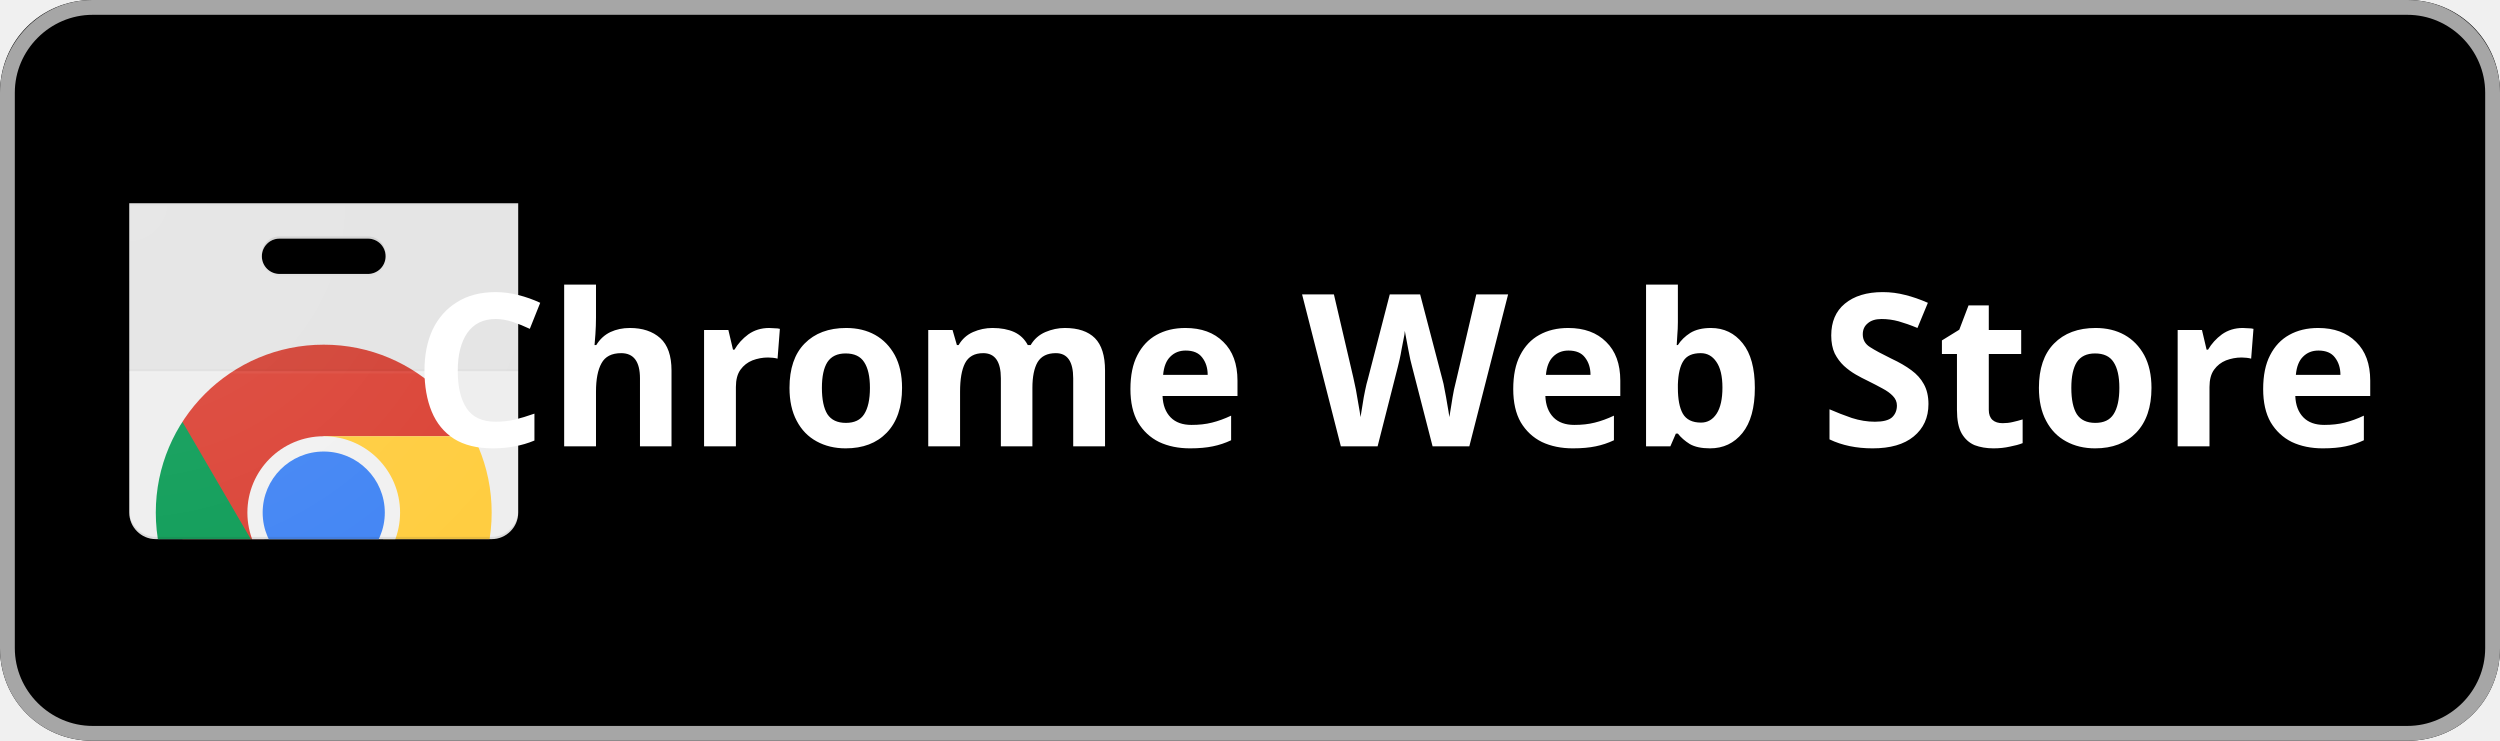
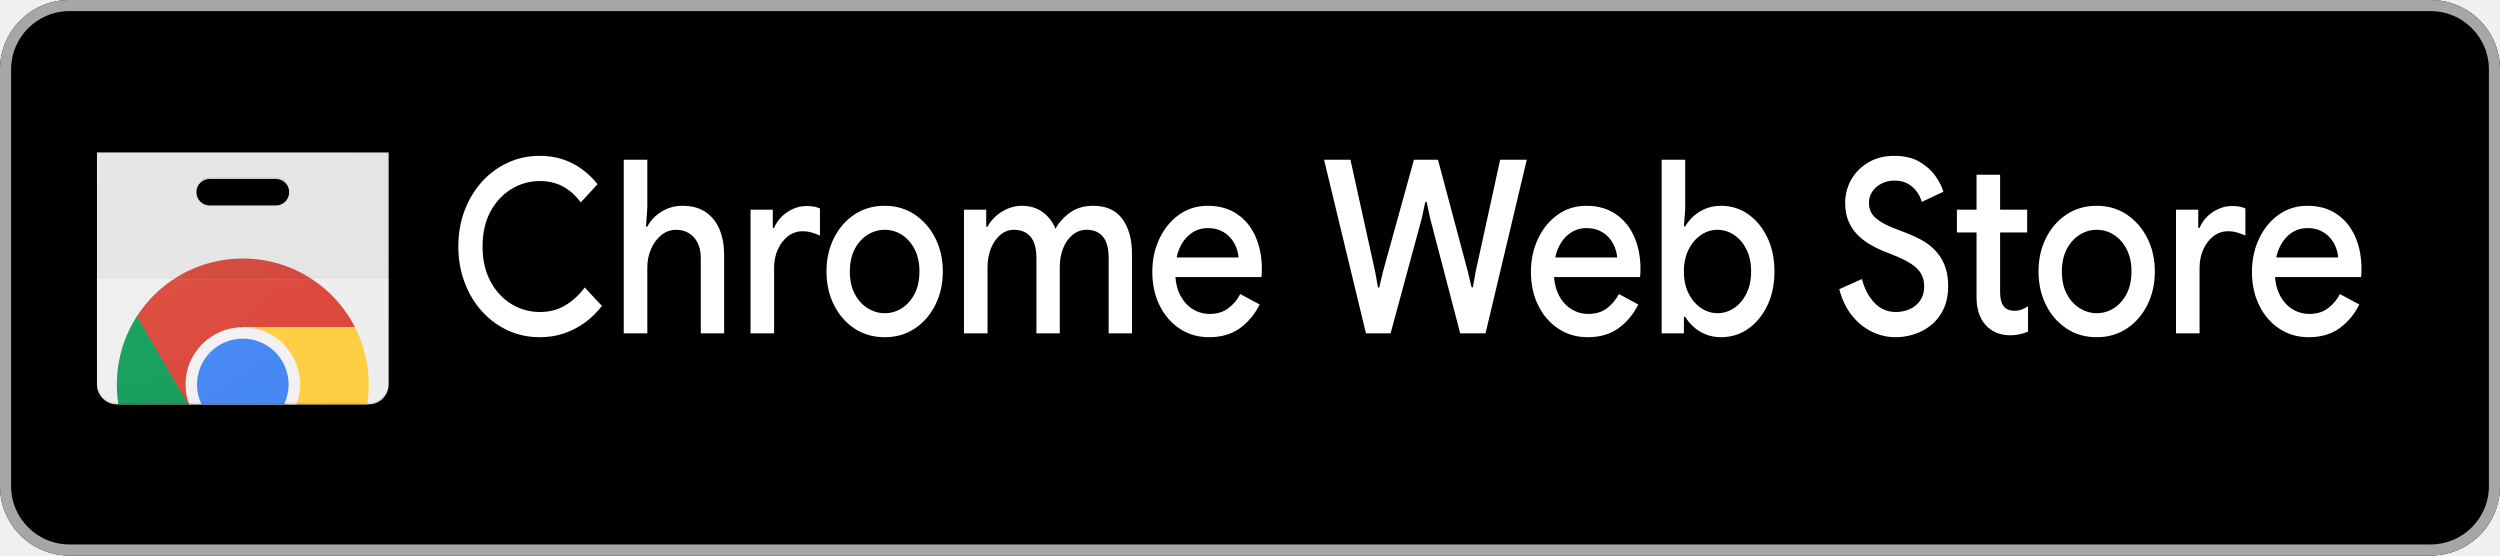
- <svg xmlns="http://www.w3.org/2000/svg" xmlns:xlink="http://www.w3.org/1999/xlink" version="1.1" id="artwork" x="0px" y="0px" viewBox="-238 377 135 40" style="enable-background:new -238 377 135 40;" xml:space="preserve">
+ <svg xmlns="http://www.w3.org/2000/svg" xmlns:xlink="http://www.w3.org/1999/xlink" version="1.1" id="artwork" x="0px" y="0px" viewBox="-238 377 180 40" style="enable-background:new -238 377 180 40;" xml:space="preserve">
  <defs id="defs2318">
    <path d="M8 20v140c0 6.6 5.4 12 12 12h152c6.6 0 12-5.4 12-12V20H8zm108 32H76c-4.42 0-8-3.58-8-8s3.58-8 8-8h40c4.42 0 8 3.58 8 8s-3.58 8-8 8z" id="a" />
    <circle cx="96" cy="160" id="c" r="76" />
    <clipPath id="b">
      <use overflow="visible" xlink:href="#a" id="use2614" />
    </clipPath>
    <clipPath id="clipPath2728">
      <use overflow="visible" xlink:href="#a" id="use2726" />
    </clipPath>
    <clipPath id="clipPath2732">
      <use overflow="visible" xlink:href="#a" id="use2730" />
    </clipPath>
    <clipPath id="d">
      <use overflow="visible" xlink:href="#c-3" id="use2624" />
    </clipPath>
    <clipPath id="clipPath2738">
      <use overflow="visible" xlink:href="#c-3" id="use2736" />
    </clipPath>
    <clipPath id="clipPath2742">
      <use overflow="visible" xlink:href="#c-3" id="use2740" />
    </clipPath>
    <clipPath id="clipPath2746">
      <use overflow="visible" xlink:href="#c-3" id="use2744" />
    </clipPath>
    <clipPath id="clipPath2750">
      <use overflow="visible" xlink:href="#a" id="use2748" />
    </clipPath>
    <radialGradient cx="7.502" cy="19.344" gradientUnits="userSpaceOnUse" id="e" r="227.596" gradientTransform="translate(10.24,-21.57714)">
      <stop offset="0" stop-color="#fff" stop-opacity=".1" id="stop2651" />
      <stop offset="1" stop-color="#fff" stop-opacity="0" id="stop2653" />
    </radialGradient>
    <circle cx="96" cy="160" id="c-3" r="76" />
  </defs>
  <style type="text/css" id="style1165">
	.st0{fill:#A6A6A6;}
	.st1{fill:none;}
	.st2{fill:#FFFFFF;stroke:#000000;stroke-miterlimit:10;}
	.st3{fill:#E53029;}
	.st4{fill:#FDD900;}
	.st5{fill:#66B44B;}
	.st6{fill:#61AB48;}
	.st7{fill:#FFFFFF;}
	.st8{fill:url(#SVGID_1_);}
	.st9{fill:#F0CE00;}
	.st10{fill:#D92F27;}
	.st11{fill:url(#SVGID_2_);}
	.st12{fill:url(#SVGID_3_);}
	.st13{fill:#F3F3F3;}
	.st14{fill:#E2E2E2;}
	.st15{fill:url(#SVGID_4_);fill-opacity:0.2;}
	.st16{fill-opacity:5.000000e-002;}
	.st17{fill:#CD151E;}
	.st18{fill:#FA5153;}
	.st19{fill:#ACACAC;}
	.st20{fill:#EEEEEE;}
	.st21{fill:url(#SVGID_5_);}
	.st22{fill:url(#_Path__2_);}
	.st23{fill:url(#SVGID_6_);}
	.st24{fill:url(#SVGID_7_);}
	.st25{fill:url(#SVGID_8_);}
	.st26{fill:url(#SVGID_9_);}
	.st27{fill:url(#SVGID_10_);}
	.st28{fill:url(#SVGID_11_);}
	.st29{fill:url(#SVGID_12_);}
	.st30{fill:url(#SVGID_13_);}
	.st31{fill:url(#SVGID_14_);}
	.st32{fill:url(#SVGID_15_);}
	.st33{fill:url(#SVGID_16_);}
	.st34{fill:url(#SVGID_17_);}
	.st35{fill:url(#SVGID_18_);}
	.st36{fill:url(#SVGID_19_);}
	.st37{fill:url(#SVGID_20_);}
	.st38{fill:url(#SVGID_21_);fill-opacity:0.2;}
	.st39{fill:url(#SVGID_22_);}
	.st40{fill:url(#_Path__3_);}
	.st41{fill:url(#SVGID_23_);}
	.st42{fill:url(#SVGID_24_);}
	.st43{fill:url(#SVGID_25_);}
	.st44{fill:url(#SVGID_26_);}
	.st45{fill:url(#SVGID_27_);}
	.st46{fill:url(#SVGID_28_);}
	.st47{fill:url(#SVGID_29_);}
	.st48{fill:url(#SVGID_30_);}
	.st49{fill:url(#SVGID_31_);}
	.st50{fill:url(#SVGID_32_);}
	.st51{fill:url(#SVGID_33_);}
	.st52{fill:url(#SVGID_34_);}
	.st53{enable-background:new    ;}
</style>
-   <g id="g8">
-     <path id="path6" d="M-108,417h-125c-2.8,0-5-2.2-5-5v-30c0-2.8,2.2-5,5-5h125c2.8,0,5,2.2,5,5v30   C-103,414.8-105.2,417-108,417z" />
-   </g>
-   <g id="g14">
-     <g id="g12">
-       <path id="path10" class="st0" d="M-108,377.8c2.3,0,4.2,1.9,4.2,4.2v30c0,2.3-1.9,4.2-4.2,4.2    h-125c-2.3,0-4.2-1.9-4.2-4.2v-30c0-2.3,1.9-4.2,4.2-4.2H-108 M-108,377h-125c-2.8,0-5,2.3-5,5v30c0,2.8,2.2,5,5,5h125    c2.8,0,5-2.2,5-5v-30C-103,379.3-105.2,377-108,377z" />
-     </g>
-   </g>
+   <rect x="-238" y="377" width="180" height="40" rx="5" fill="#000" />
+   <rect x="-237.6" y="377.4" width="179.2" height="39.2" rx="4.6" fill="none" stroke="#a6a6a6" stroke-width="0.8" />
  <g id="g30">
</g>
  <path class="st2" d="M-231.7,391.2" id="path1178" />
  <path class="st2" d="M-230.9,403.5" id="path1180" />
  <linearGradient id="SVGID_1_" gradientUnits="userSpaceOnUse" x1="-213.3" y1="407.291" x2="-213.3" y2="403.36" gradientTransform="matrix(1 0 0 -1 0 796)">
    <stop offset="0" style="stop-color:#96C1E9" id="stop1192" />
    <stop offset="1" style="stop-color:#116CB3" id="stop1194" />
  </linearGradient>
  <linearGradient id="SVGID_18_" gradientUnits="userSpaceOnUse" x1="-189.3" y1="447.394" x2="-189.3" y2="442.745" gradientTransform="matrix(1 0 0 -1 0 796)">
    <stop offset="0" style="stop-color:#96C1E9" id="stop1729" />
    <stop offset="1" style="stop-color:#116CB3" id="stop1731" />
  </linearGradient>
  <g id="g2716" transform="matrix(0.1193248,0,0,0.1193248,-233.1955,388.1634)">
    <path d="m 10.24,-21.577 h 192 V 170.423 h -192 z" fill="none" id="path2609" />
    <path clip-path="url(#b)" d="M 8,20 H 184 V 172 H 8 Z" fill="#eeeeee" id="path2617" transform="translate(10.24,-21.57714)" />
    <path clip-path="url(#b)" d="M 116,36 H 76 c -4.42,0 -8,3.58 -8,8 0,4.42 3.58,8 8,8 h 40 c 4.42,0 8,-3.58 8,-8 0,-4.42 -3.58,-8 -8,-8 z" fill="#ffffff" id="path2619" transform="translate(10.24,-21.57714)" />
    <g clip-path="url(#b)" id="g2639" transform="translate(10.24,-21.57714)">
      <defs id="defs2622">
        <circle cx="96" cy="160" id="circle2891" r="76" />
      </defs>
      <clipPath id="clipPath2764">
        <use overflow="visible" xlink:href="#c-3" id="use2762" />
      </clipPath>
      <path clip-path="url(#d)" d="m 32.07,84 v 93.27 H 66.08 L 96,125.45 h 76 V 84 Z m 0,0 v 93.27 H 66.08 L 96,125.45 h 76 V 84 Z" fill="#db4437" id="path2627" />
      <path clip-path="url(#d)" d="m 20,236 h 72.34 l 33.58,-33.58 V 177.28 L 66.08,177.27 20,98.24 Z m 0,0 h 72.34 l 33.58,-33.58 V 177.28 L 66.08,177.27 20,98.24 Z" fill="#0f9d58" id="path2629" />
      <path clip-path="url(#d)" d="M 96,125.45 125.92,177.27 92.35,236 H 172 V 125.45 Z m 0,0 29.92,51.82 L 92.35,236 H 172 V 125.45 Z" fill="#ffcd40" id="path2631" />
      <g clip-path="url(#d)" id="g2637">
        <circle cx="96" cy="160" fill="#f1f1f1" r="34.55" id="circle2633" />
        <circle cx="96" cy="160" fill="#4285f4" r="27.64" id="circle2635" />
      </g>
    </g>
    <path clip-path="url(#b)" d="M 8,20 H 184 V 96 H 8 Z" fill="#212121" fill-opacity="0.05" id="path2641" transform="translate(10.24,-21.57714)" />
    <path d="m 18.24,73.423 h 176 v 1 h -176 z" fill="#212121" fill-opacity="0.02" id="path2643" />
    <path d="m 18.24,74.423 h 176 v 1 h -176 z" fill="#ffffff" fill-opacity="0.05" id="path2645" />
    <path d="m 126.24,30.423 h -40 c -4.25,0 -7.72,-3.32 -7.97,-7.5 -0.02,0.17 -0.03,0.33 -0.03,0.5 0,4.42 3.58,8 8,8 h 40 c 4.42,0 8,-3.58 8,-8 0,-0.17 -0.01,-0.33 -0.03,-0.5 -0.25,4.18 -3.72,7.5 -7.97,7.5 z m -108,-32 v 1 h 176 v -1 z" fill="#212121" fill-opacity="0.02" id="path2647" />
    <path d="m 86.24,14.423 h 40 c 4.25,0 7.72,3.32 7.97,7.5 0.01,-0.17 0.03,-0.33 0.03,-0.5 0,-4.42 -3.58,-8 -8,-8 h -40 c -4.42,0 -8,3.58 -8,8 0,0.17 0.01,0.33 0.03,0.5 0.25,-4.18 3.72,-7.5 7.97,-7.5 z m 96,135 h -152 c -6.6,0 -12,-5.4 -12,-12 v 1 c 0,6.6 5.4,12 12,12 h 152 c 6.6,0 12,-5.4 12,-12 v -1 c 0,6.6 -5.4,12 -12,12 z" fill="#231f20" fill-opacity="0.1" id="path2649" />
    <path d="M 18.24,-1.577 V 138.423 c 0,6.6 5.4,12 12,12 h 152 c 6.6,0 12,-5.4 12,-12 V -1.577 Z m 108,32 h -40 c -4.42,0 -8,-3.58 -8,-8 0,-4.42 3.58,-8 8,-8 h 40 c 4.42,0 8,3.58 8,8 0,4.42 -3.58,8 -8,8 z" fill="url(#e)" id="path2656" style="fill:url(#e)" />
  </g>
-   <text xml:space="preserve" style="font-size:11.498px;font-family:'Pixel Bots';-inkscape-font-specification:'Pixel Bots';text-align:center;text-anchor:middle;fill:#000000;stroke-width:0.262" x="-158.145" y="401.102" id="text3033">
-     <tspan id="tspan3031" x="-158.145" y="401.102" style="font-style:normal;font-variant:normal;font-weight:bold;font-stretch:normal;font-size:11.498px;font-family:'Product Sans';-inkscape-font-specification:'Product Sans Bold';fill:#ffffff;stroke-width:0.262">Chrome Web Store</tspan>
-   </text>
+   <g id="badge-label" aria-label="Chrome Web Store" fill="#fff" transform="translate(-205.691 0)">
+     <path d="M6.552 401.279Q5.311 401.279 4.242 400.782Q3.174 400.284 2.38 399.403Q1.587 398.521 1.139 397.325Q0.691 396.129 0.691 394.75Q0.691 393.353 1.139 392.166Q1.587 390.979 2.38 390.097Q3.174 389.216 4.242 388.718Q5.311 388.221 6.552 388.221Q7.432 388.221 8.186 388.465Q8.94 388.709 9.569 389.163Q10.197 389.617 10.716 390.263L9.506 391.573Q9.129 391.066 8.689 390.726Q8.249 390.385 7.723 390.211Q7.196 390.036 6.568 390.036Q5.436 390.036 4.494 390.621Q3.551 391.206 2.993 392.253Q2.435 393.301 2.435 394.75Q2.435 396.182 2.993 397.238Q3.551 398.294 4.494 398.879Q5.436 399.464 6.568 399.464Q7.589 399.464 8.383 398.992Q9.176 398.521 9.789 397.7L11.03 399.027Q10.512 399.708 9.82 400.214Q9.129 400.721 8.312 401Q7.495 401.279 6.552 401.279ZM12.601 401V388.5H14.298V391.922L14.204 393.318H14.298Q14.628 392.672 15.312 392.245Q15.995 391.817 16.828 391.817Q17.833 391.817 18.501 392.271Q19.169 392.725 19.499 393.519Q19.829 394.314 19.829 395.378V401H18.148V395.623Q18.148 394.907 17.904 394.453Q17.661 393.999 17.268 393.772Q16.875 393.545 16.388 393.545Q15.775 393.545 15.304 393.929Q14.832 394.314 14.565 394.933Q14.298 395.553 14.298 396.251V401ZM21.73 401V392.096H23.333V393.406H23.427Q23.616 392.952 23.969 392.603Q24.323 392.253 24.786 392.044Q25.25 391.834 25.752 391.834Q26.082 391.834 26.31 391.878Q26.538 391.922 26.727 392.009V393.964Q26.428 393.825 26.122 393.737Q25.815 393.65 25.485 393.65Q24.888 393.65 24.425 394.008Q23.961 394.366 23.694 394.959Q23.427 395.553 23.427 396.286V401ZM31.393 401.279Q30.152 401.279 29.209 400.651Q28.266 400.022 27.732 398.949Q27.198 397.875 27.198 396.548Q27.198 395.221 27.732 394.148Q28.266 393.074 29.209 392.446Q30.152 391.817 31.393 391.817Q32.619 391.817 33.561 392.454Q34.504 393.091 35.038 394.156Q35.573 395.221 35.573 396.548Q35.573 397.875 35.038 398.949Q34.504 400.022 33.561 400.651Q32.619 401.279 31.393 401.279ZM31.393 399.551Q32.053 399.551 32.619 399.193Q33.184 398.835 33.538 398.163Q33.891 397.491 33.891 396.548Q33.891 395.605 33.538 394.933Q33.184 394.261 32.619 393.903Q32.053 393.545 31.393 393.545Q30.733 393.545 30.16 393.903Q29.586 394.261 29.233 394.933Q28.879 395.605 28.879 396.548Q28.879 397.491 29.233 398.163Q29.586 398.835 30.168 399.193Q30.749 399.551 31.393 399.551ZM37.097 401V392.096H38.699V393.318H38.794Q39.029 392.882 39.406 392.55Q39.784 392.219 40.263 392.018Q40.742 391.817 41.26 391.817Q42.156 391.817 42.785 392.288Q43.413 392.76 43.68 393.476Q44.073 392.777 44.749 392.297Q45.424 391.817 46.398 391.817Q47.812 391.817 48.504 392.769Q49.195 393.72 49.195 395.291V401H47.514V395.605Q47.514 394.523 47.098 394.034Q46.681 393.545 45.943 393.545Q45.361 393.545 44.921 393.903Q44.481 394.261 44.238 394.872Q43.994 395.483 43.994 396.234V401H42.313V395.605Q42.313 394.541 41.889 394.043Q41.465 393.545 40.695 393.545Q40.145 393.545 39.713 393.912Q39.281 394.279 39.037 394.89Q38.794 395.501 38.794 396.251V401ZM54.742 401.279Q53.563 401.279 52.636 400.668Q51.709 400.057 51.183 398.992Q50.656 397.927 50.656 396.566Q50.656 395.291 51.159 394.209Q51.662 393.126 52.565 392.472Q53.469 391.817 54.647 391.817Q55.889 391.817 56.761 392.411Q57.633 393.004 58.088 394.034Q58.544 395.064 58.544 396.356Q58.544 396.548 58.536 396.705Q58.528 396.862 58.513 396.95H51.615V395.536H56.863Q56.847 395.204 56.706 394.829Q56.564 394.453 56.297 394.139Q56.03 393.825 55.622 393.624Q55.213 393.423 54.663 393.423Q53.972 393.423 53.438 393.816Q52.903 394.209 52.605 394.907Q52.306 395.605 52.306 396.531Q52.306 397.543 52.652 398.224Q52.998 398.905 53.563 399.254Q54.129 399.603 54.789 399.603Q55.59 399.603 56.132 399.193Q56.674 398.783 56.988 398.172L58.387 398.922Q57.868 399.97 56.973 400.625Q56.077 401.279 54.742 401.279ZM66.039 401 63.022 388.5H64.923L66.714 396.618L66.903 397.7H66.997L67.249 396.618L69.495 388.5H71.224L73.392 396.618L73.644 397.683H73.738L73.926 396.618L75.702 388.5H77.619L74.649 401H72.826L70.658 392.707L70.407 391.538H70.312L70.061 392.707L67.814 401ZM82.002 401.279Q80.824 401.279 79.897 400.668Q78.97 400.057 78.444 398.992Q77.917 397.927 77.917 396.566Q77.917 395.291 78.42 394.209Q78.923 393.126 79.826 392.472Q80.73 391.817 81.908 391.817Q83.149 391.817 84.021 392.411Q84.894 393.004 85.349 394.034Q85.805 395.064 85.805 396.356Q85.805 396.548 85.797 396.705Q85.789 396.862 85.773 396.95H78.876V395.536H84.124Q84.108 395.204 83.966 394.829Q83.825 394.453 83.558 394.139Q83.291 393.825 82.882 393.624Q82.474 393.423 81.924 393.423Q81.233 393.423 80.698 393.816Q80.164 394.209 79.866 394.907Q79.567 395.605 79.567 396.531Q79.567 397.543 79.913 398.224Q80.258 398.905 80.824 399.254Q81.39 399.603 82.05 399.603Q82.851 399.603 83.393 399.193Q83.935 398.783 84.249 398.172L85.648 398.922Q85.129 399.97 84.234 400.625Q83.338 401.279 82.002 401.279ZM91.603 401.279Q90.99 401.279 90.487 401.07Q89.984 400.86 89.615 400.52Q89.246 400.179 89.026 399.813H88.932V401H87.329V388.5H89.026V392.061L88.932 393.301H89.026Q89.246 392.917 89.615 392.576Q89.984 392.236 90.487 392.027Q90.99 391.817 91.603 391.817Q92.703 391.817 93.567 392.428Q94.431 393.039 94.942 394.104Q95.452 395.169 95.452 396.548Q95.452 397.927 94.942 398.992Q94.431 400.057 93.567 400.668Q92.703 401.279 91.603 401.279ZM91.351 399.551Q91.98 399.551 92.538 399.184Q93.095 398.818 93.433 398.137Q93.771 397.456 93.771 396.548Q93.771 395.623 93.433 394.951Q93.095 394.279 92.538 393.912Q91.98 393.545 91.351 393.545Q90.723 393.545 90.173 393.912Q89.623 394.279 89.277 394.951Q88.932 395.623 88.932 396.548Q88.932 397.473 89.277 398.146Q89.623 398.818 90.173 399.184Q90.723 399.551 91.351 399.551ZM104.188 401.279Q103.293 401.279 102.476 400.887Q101.659 400.494 101.038 399.726Q100.417 398.957 100.119 397.823L101.753 397.089Q102.004 398.102 102.633 398.783Q103.261 399.464 104.204 399.464Q104.738 399.464 105.202 399.254Q105.665 399.045 105.948 398.634Q106.231 398.224 106.231 397.631Q106.231 397.072 105.995 396.679Q105.759 396.286 105.241 395.963Q104.722 395.64 103.921 395.326L103.214 395.047Q102.758 394.855 102.287 394.575Q101.816 394.296 101.415 393.886Q101.014 393.476 100.779 392.917Q100.543 392.358 100.543 391.625Q100.543 390.682 100.991 389.914Q101.439 389.146 102.232 388.683Q103.025 388.221 104.078 388.221Q105.162 388.221 105.893 388.648Q106.624 389.076 107.04 389.67Q107.456 390.263 107.613 390.804L106.058 391.538Q105.964 391.171 105.72 390.822Q105.477 390.473 105.076 390.237Q104.675 390.001 104.094 390.001Q103.591 390.001 103.175 390.211Q102.758 390.42 102.507 390.778Q102.256 391.136 102.256 391.608Q102.256 392.288 102.758 392.716Q103.261 393.144 104.22 393.493L104.942 393.772Q105.492 393.982 106.027 394.27Q106.561 394.558 107.001 395.003Q107.441 395.448 107.7 396.086Q107.959 396.723 107.959 397.596Q107.959 398.556 107.621 399.263Q107.284 399.97 106.726 400.415Q106.168 400.86 105.5 401.07Q104.832 401.279 104.188 401.279ZM108.588 393.737V392.096H110.08V393.737ZM112.437 401.14Q111.322 401.14 110.662 400.406Q110.002 399.673 110.002 398.416V389.582H111.699V398.015Q111.699 398.713 111.95 399.045Q112.201 399.376 112.751 399.376Q113.003 399.376 113.223 399.298Q113.443 399.219 113.71 399.045V400.878Q113.411 401 113.097 401.07Q112.783 401.14 112.437 401.14ZM111.604 393.737V392.096H113.647V393.737ZM118.659 401.279Q117.418 401.279 116.475 400.651Q115.532 400.022 114.998 398.949Q114.464 397.875 114.464 396.548Q114.464 395.221 114.998 394.148Q115.532 393.074 116.475 392.446Q117.418 391.817 118.659 391.817Q119.885 391.817 120.828 392.454Q121.77 393.091 122.304 394.156Q122.839 395.221 122.839 396.548Q122.839 397.875 122.304 398.949Q121.77 400.022 120.828 400.651Q119.885 401.279 118.659 401.279ZM118.659 399.551Q119.319 399.551 119.885 399.193Q120.45 398.835 120.804 398.163Q121.157 397.491 121.157 396.548Q121.157 395.605 120.804 394.933Q120.45 394.261 119.885 393.903Q119.319 393.545 118.659 393.545Q117.999 393.545 117.426 393.903Q116.852 394.261 116.499 394.933Q116.145 395.605 116.145 396.548Q116.145 397.491 116.499 398.163Q116.852 398.835 117.434 399.193Q118.015 399.551 118.659 399.551ZM124.363 401V392.096H125.965V393.406H126.06Q126.248 392.952 126.602 392.603Q126.955 392.253 127.419 392.044Q127.882 391.834 128.385 391.834Q128.715 391.834 128.943 391.878Q129.171 391.922 129.359 392.009V393.964Q129.061 393.825 128.754 393.737Q128.448 393.65 128.118 393.65Q127.521 393.65 127.057 394.008Q126.594 394.366 126.327 394.959Q126.06 395.553 126.06 396.286V401ZM133.916 401.279Q132.737 401.279 131.81 400.668Q130.883 400.057 130.357 398.992Q129.831 397.927 129.831 396.566Q129.831 395.291 130.333 394.209Q130.836 393.126 131.74 392.472Q132.643 391.817 133.822 391.817Q135.063 391.817 135.935 392.411Q136.807 393.004 137.263 394.034Q137.718 395.064 137.718 396.356Q137.718 396.548 137.71 396.705Q137.703 396.862 137.687 396.95H130.789V395.536H136.037Q136.021 395.204 135.88 394.829Q135.738 394.453 135.471 394.139Q135.204 393.825 134.796 393.624Q134.387 393.423 133.837 393.423Q133.146 393.423 132.612 393.816Q132.078 394.209 131.779 394.907Q131.48 395.605 131.48 396.531Q131.48 397.543 131.826 398.224Q132.172 398.905 132.737 399.254Q133.303 399.603 133.963 399.603Q134.764 399.603 135.306 399.193Q135.848 398.783 136.163 398.172L137.561 398.922Q137.043 399.97 136.147 400.625Q135.251 401.279 133.916 401.279Z" />
+   </g>
</svg>
